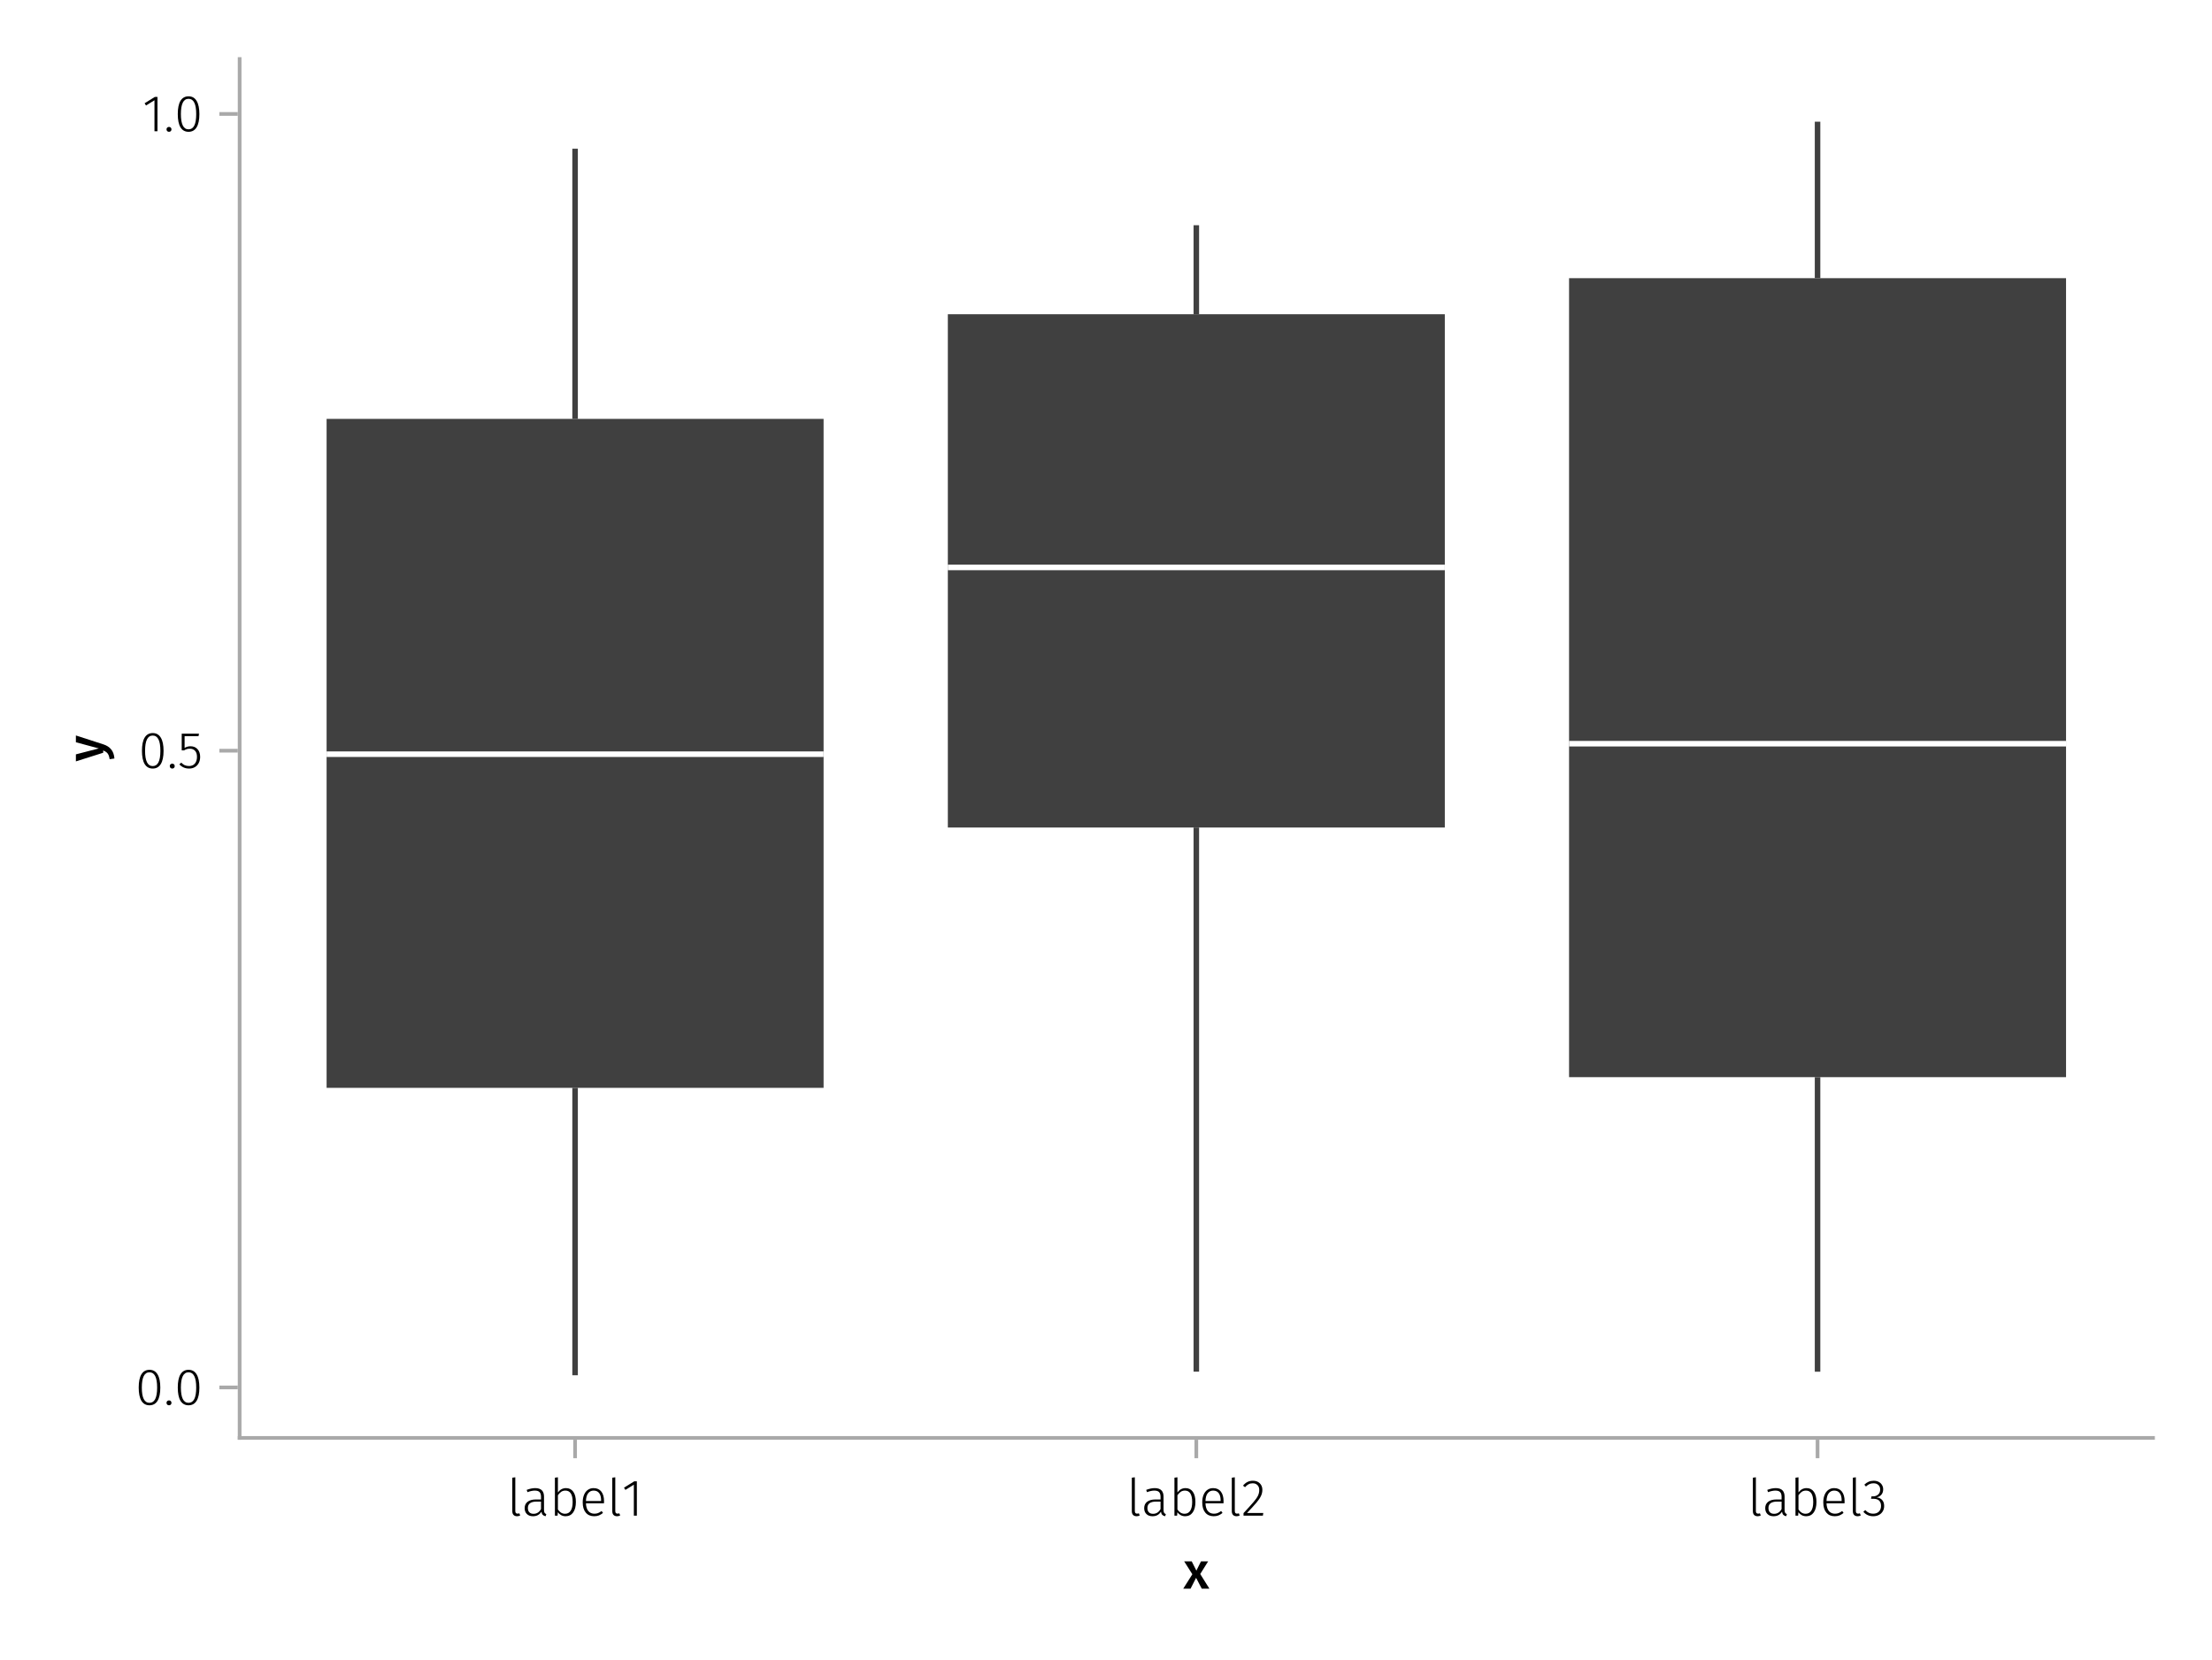
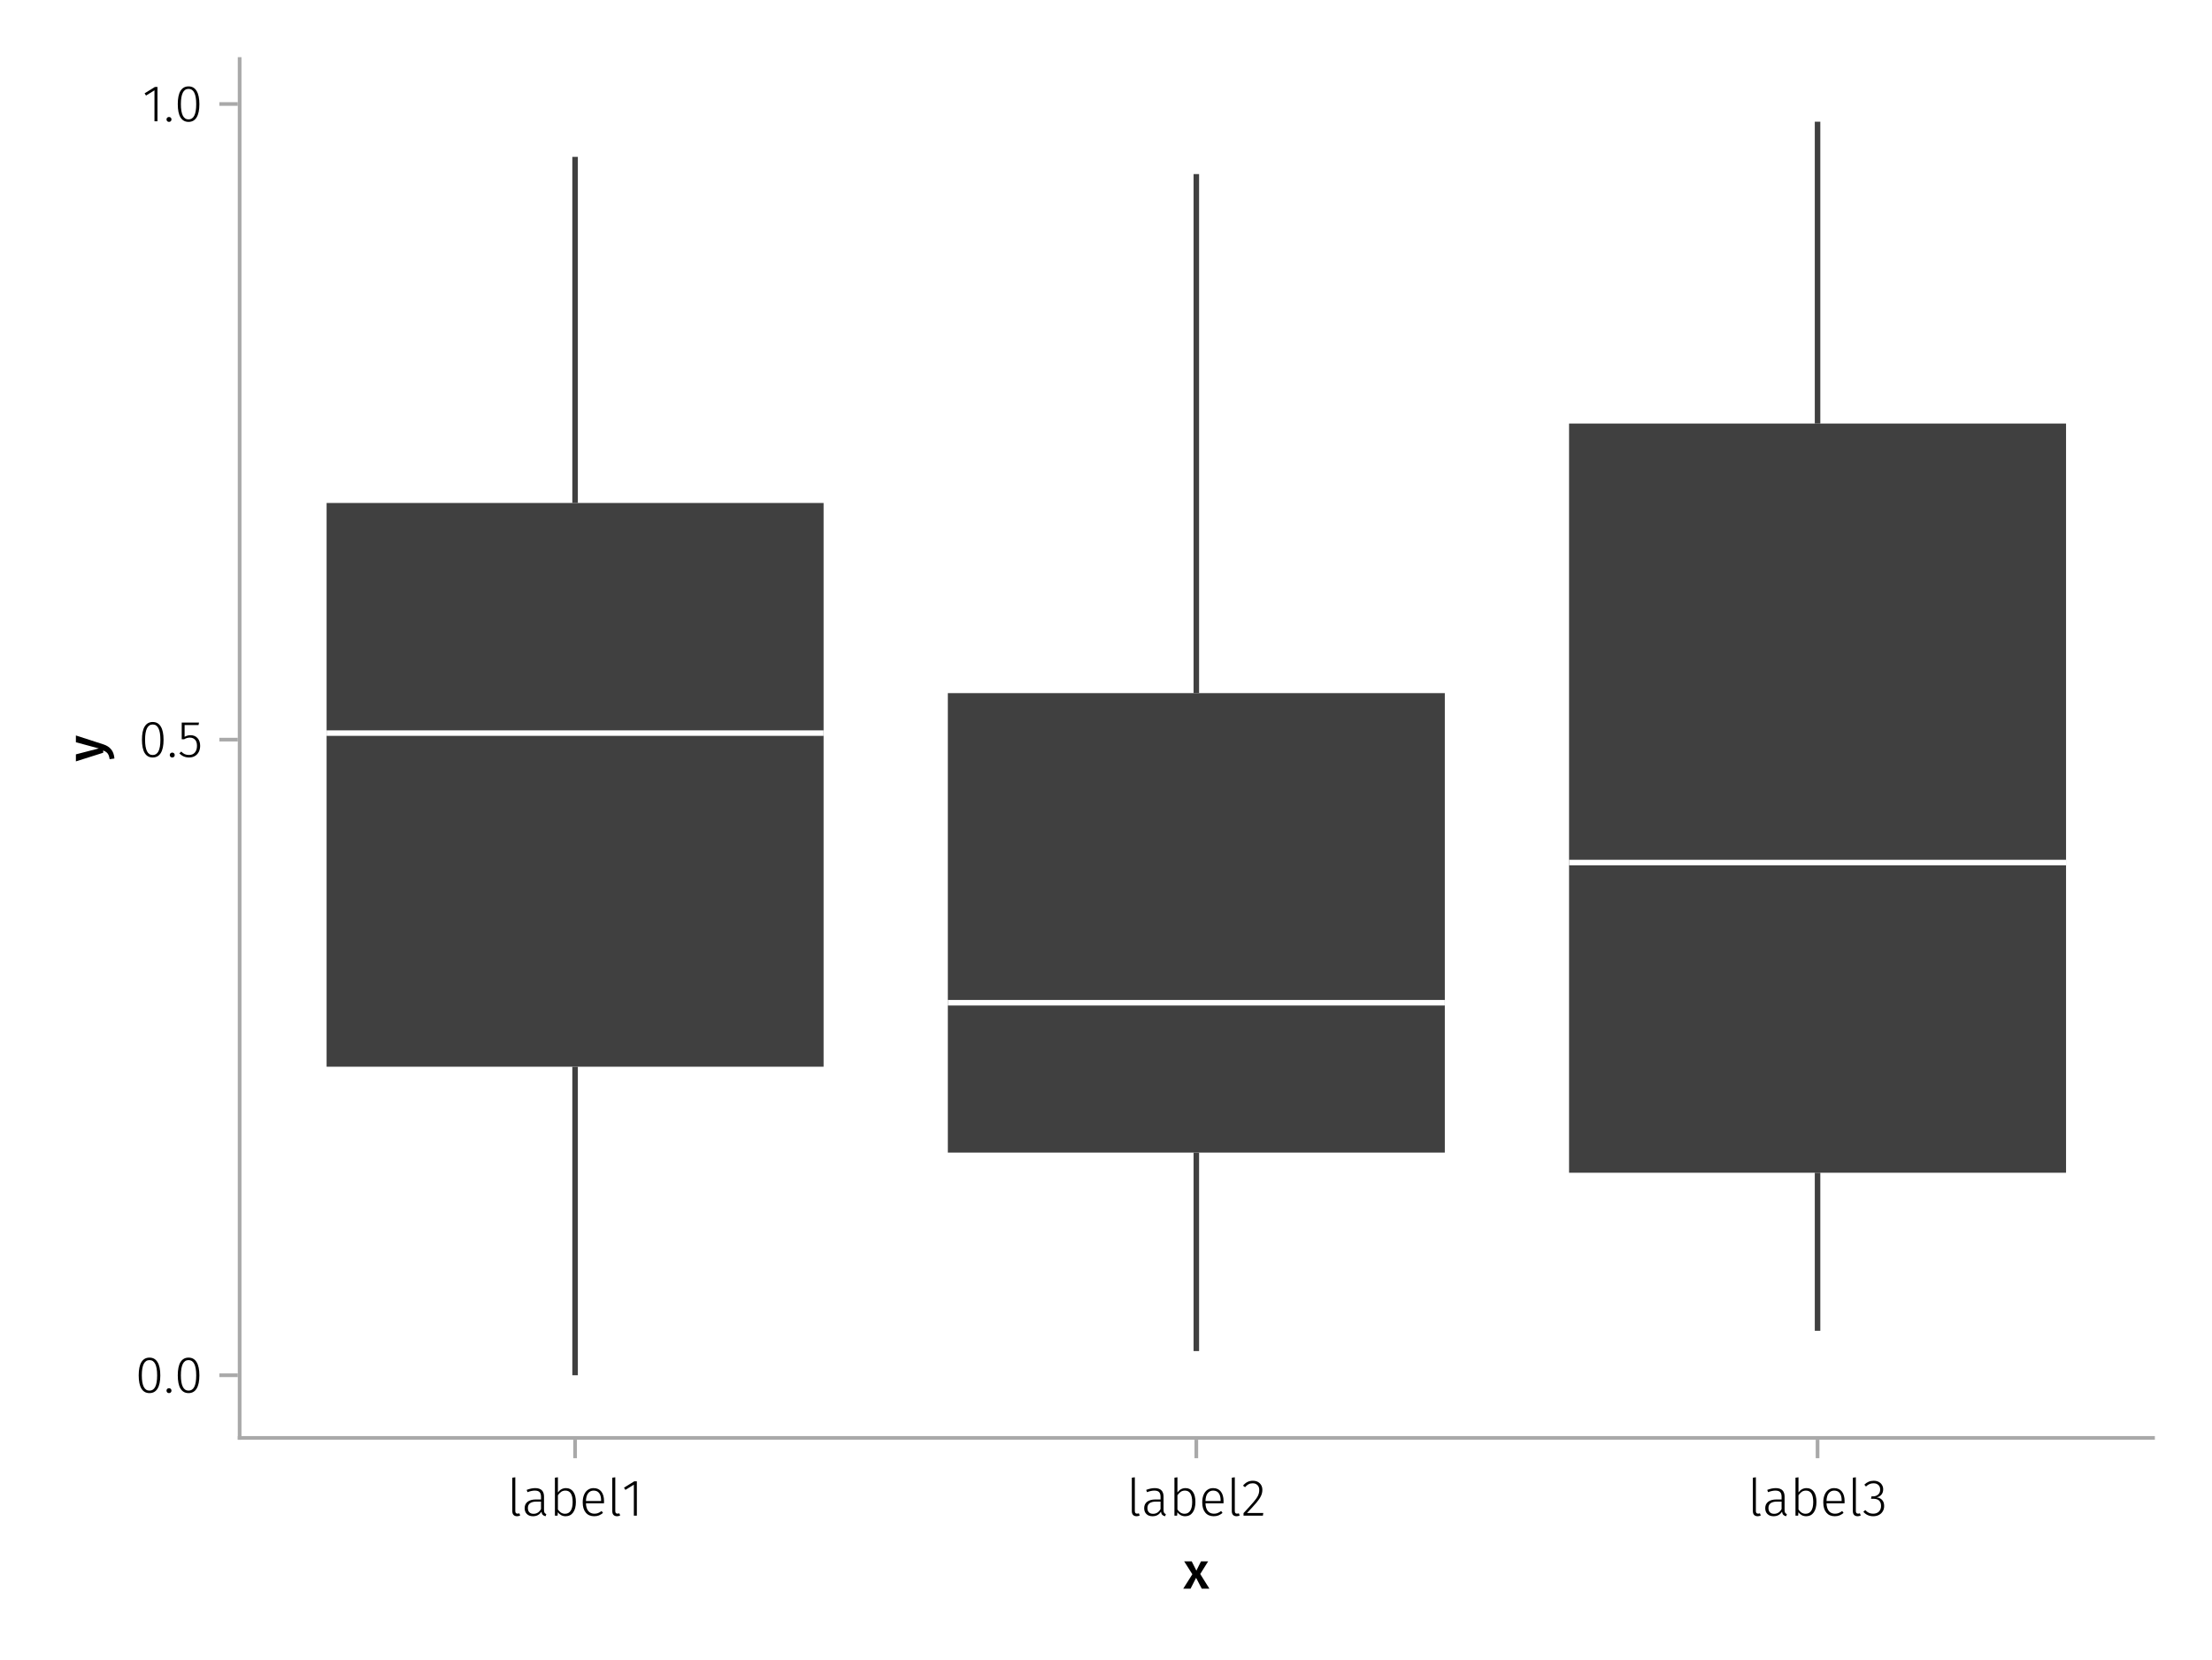
<svg xmlns="http://www.w3.org/2000/svg" xmlns:xlink="http://www.w3.org/1999/xlink" width="600" height="450" viewBox="0 0 600 450">
  <defs>
    <g>
-       <g id="glyph-0-0-b45acd32">
+       <g id="glyph-0-0-11ed8417">
        <path d="M 4.562 -3.969 L 7.047 0 L 4.969 0 L 3.438 -2.938 L 1.938 0 L -0.047 0 L 2.422 -3.906 L 0.203 -7.406 L 2.25 -7.406 L 3.516 -4.891 L 4.766 -7.406 L 6.703 -7.406 Z M 4.562 -3.969 " />
      </g>
-       <g id="glyph-1-0-b45acd32">
+       <g id="glyph-1-0-11ed8417">
        <path d="M 2.703 0.156 C 2.297 0.156 1.977 0.039 1.75 -0.188 C 1.52 -0.426 1.406 -0.773 1.406 -1.234 L 1.406 -10.297 L 2.219 -10.406 L 2.219 -1.266 C 2.219 -0.785 2.414 -0.547 2.812 -0.547 C 3.008 -0.547 3.176 -0.578 3.312 -0.641 L 3.547 -0.047 C 3.285 0.086 3.004 0.156 2.703 0.156 Z M 2.703 0.156 " />
      </g>
-       <g id="glyph-1-1-b45acd32">
+       <g id="glyph-1-1-11ed8417">
        <path d="M 6.031 -1.625 C 6.031 -1.238 6.078 -0.961 6.172 -0.797 C 6.273 -0.629 6.438 -0.504 6.656 -0.422 L 6.469 0.156 C 6.133 0.094 5.875 -0.031 5.688 -0.219 C 5.508 -0.406 5.391 -0.691 5.328 -1.078 C 4.828 -0.254 4.066 0.156 3.047 0.156 C 2.348 0.156 1.797 -0.039 1.391 -0.438 C 0.984 -0.832 0.781 -1.363 0.781 -2.031 C 0.781 -2.781 1.047 -3.359 1.578 -3.766 C 2.117 -4.18 2.867 -4.391 3.828 -4.391 L 5.219 -4.391 L 5.219 -5.109 C 5.219 -5.691 5.086 -6.117 4.828 -6.391 C 4.566 -6.66 4.133 -6.797 3.531 -6.797 C 2.969 -6.797 2.305 -6.656 1.547 -6.375 L 1.328 -6.984 C 2.148 -7.305 2.922 -7.469 3.641 -7.469 C 5.234 -7.469 6.031 -6.695 6.031 -5.156 Z M 3.188 -0.5 C 4.07 -0.5 4.75 -0.93 5.219 -1.797 L 5.219 -3.812 L 3.953 -3.812 C 3.203 -3.812 2.629 -3.664 2.234 -3.375 C 1.848 -3.082 1.656 -2.648 1.656 -2.078 C 1.656 -1.566 1.789 -1.176 2.062 -0.906 C 2.332 -0.633 2.707 -0.5 3.188 -0.5 Z M 3.188 -0.5 " />
      </g>
-       <g id="glyph-1-2-b45acd32">
+       <g id="glyph-1-2-11ed8417">
        <path d="M 4.5 -7.469 C 5.344 -7.469 6 -7.141 6.469 -6.484 C 6.938 -5.836 7.172 -4.91 7.172 -3.703 C 7.172 -2.516 6.926 -1.57 6.438 -0.875 C 5.945 -0.188 5.258 0.156 4.375 0.156 C 3.938 0.156 3.535 0.055 3.172 -0.141 C 2.816 -0.336 2.52 -0.598 2.281 -0.922 L 2.203 0 L 1.484 0 L 1.484 -10.297 L 2.297 -10.406 L 2.297 -6.297 C 2.867 -7.078 3.602 -7.469 4.5 -7.469 Z M 4.234 -0.516 C 4.891 -0.516 5.395 -0.781 5.75 -1.312 C 6.113 -1.852 6.297 -2.648 6.297 -3.703 C 6.297 -5.766 5.641 -6.797 4.328 -6.797 C 3.891 -6.797 3.508 -6.688 3.188 -6.469 C 2.875 -6.25 2.578 -5.941 2.297 -5.547 L 2.297 -1.688 C 2.523 -1.32 2.801 -1.035 3.125 -0.828 C 3.457 -0.617 3.828 -0.516 4.234 -0.516 Z M 4.234 -0.516 " />
      </g>
-       <g id="glyph-1-3-b45acd32">
+       <g id="glyph-1-3-11ed8417">
        <path d="M 3.156 -9.469 C 3.938 -9.469 4.555 -9.238 5.016 -8.781 C 5.484 -8.32 5.719 -7.734 5.719 -7.016 C 5.719 -6.41 5.586 -5.844 5.328 -5.312 C 5.078 -4.781 4.68 -4.195 4.141 -3.562 C 3.609 -2.926 2.742 -1.977 1.547 -0.719 L 5.969 -0.719 L 5.859 0 L 0.609 0 L 0.609 -0.688 C 1.879 -2.051 2.789 -3.062 3.344 -3.719 C 3.906 -4.375 4.301 -4.941 4.531 -5.422 C 4.758 -5.898 4.875 -6.414 4.875 -6.969 C 4.875 -7.52 4.711 -7.957 4.391 -8.281 C 4.066 -8.613 3.641 -8.781 3.109 -8.781 C 2.68 -8.781 2.301 -8.691 1.969 -8.516 C 1.633 -8.336 1.316 -8.07 1.016 -7.719 L 0.469 -8.141 C 0.832 -8.586 1.234 -8.922 1.672 -9.141 C 2.109 -9.359 2.602 -9.469 3.156 -9.469 Z M 3.156 -9.469 " />
      </g>
-       <g id="glyph-1-4-b45acd32">
+       <g id="glyph-1-4-11ed8417">
        <path d="M 6.672 -3.938 C 6.672 -3.727 6.664 -3.531 6.656 -3.344 L 1.766 -3.344 C 1.805 -2.395 2.031 -1.688 2.438 -1.219 C 2.844 -0.758 3.379 -0.531 4.047 -0.531 C 4.43 -0.531 4.77 -0.586 5.062 -0.703 C 5.352 -0.816 5.672 -1.004 6.016 -1.266 L 6.391 -0.734 C 6.035 -0.441 5.664 -0.219 5.281 -0.062 C 4.895 0.082 4.469 0.156 4 0.156 C 3.031 0.156 2.27 -0.172 1.719 -0.828 C 1.164 -1.492 0.891 -2.414 0.891 -3.594 C 0.891 -4.375 1.008 -5.055 1.25 -5.641 C 1.488 -6.223 1.828 -6.672 2.266 -6.984 C 2.711 -7.305 3.234 -7.469 3.828 -7.469 C 4.754 -7.469 5.457 -7.156 5.938 -6.531 C 6.426 -5.906 6.672 -5.039 6.672 -3.938 Z M 5.875 -4.188 C 5.875 -5.008 5.703 -5.648 5.359 -6.109 C 5.023 -6.566 4.52 -6.797 3.844 -6.797 C 3.238 -6.797 2.75 -6.562 2.375 -6.094 C 2 -5.633 1.797 -4.926 1.766 -3.969 L 5.875 -3.969 Z M 5.875 -4.188 " />
      </g>
-       <g id="glyph-1-5-b45acd32">
+       <g id="glyph-1-5-11ed8417">
        <path d="M 3.094 -9.469 C 3.613 -9.469 4.066 -9.363 4.453 -9.156 C 4.848 -8.945 5.145 -8.664 5.344 -8.312 C 5.551 -7.969 5.656 -7.578 5.656 -7.141 C 5.656 -6.535 5.484 -6.039 5.141 -5.656 C 4.805 -5.281 4.367 -5.047 3.828 -4.953 C 4.43 -4.922 4.93 -4.703 5.328 -4.297 C 5.723 -3.898 5.922 -3.344 5.922 -2.625 C 5.922 -2.082 5.797 -1.602 5.547 -1.188 C 5.305 -0.77 4.961 -0.441 4.516 -0.203 C 4.066 0.035 3.547 0.156 2.953 0.156 C 1.867 0.156 0.977 -0.242 0.281 -1.047 L 0.797 -1.516 C 1.117 -1.172 1.445 -0.922 1.781 -0.766 C 2.125 -0.609 2.504 -0.531 2.922 -0.531 C 3.598 -0.531 4.125 -0.723 4.5 -1.109 C 4.883 -1.492 5.078 -2 5.078 -2.625 C 5.078 -3.926 4.379 -4.578 2.984 -4.578 L 2.359 -4.578 L 2.484 -5.234 L 2.922 -5.234 C 3.453 -5.234 3.906 -5.395 4.281 -5.719 C 4.656 -6.039 4.844 -6.5 4.844 -7.094 C 4.844 -7.613 4.676 -8.023 4.344 -8.328 C 4.02 -8.629 3.586 -8.781 3.047 -8.781 C 2.66 -8.781 2.301 -8.711 1.969 -8.578 C 1.645 -8.441 1.316 -8.219 0.984 -7.906 L 0.547 -8.406 C 0.922 -8.77 1.312 -9.035 1.719 -9.203 C 2.133 -9.379 2.594 -9.469 3.094 -9.469 Z M 3.094 -9.469 " />
      </g>
-       <g id="glyph-2-0-b45acd32">
+       <g id="glyph-2-0-11ed8417">
        <path d="M 4.5 -7.469 C 5.344 -7.469 6 -7.141 6.469 -6.484 C 6.938 -5.836 7.172 -4.91 7.172 -3.703 C 7.172 -2.516 6.926 -1.57 6.438 -0.875 C 5.945 -0.188 5.258 0.156 4.375 0.156 C 3.938 0.156 3.535 0.055 3.172 -0.141 C 2.816 -0.336 2.52 -0.598 2.281 -0.922 L 2.203 0 L 1.484 0 L 1.484 -10.297 L 2.297 -10.406 L 2.297 -6.297 C 2.867 -7.078 3.602 -7.469 4.5 -7.469 Z M 4.234 -0.516 C 4.891 -0.516 5.395 -0.781 5.75 -1.312 C 6.113 -1.852 6.297 -2.648 6.297 -3.703 C 6.297 -5.766 5.641 -6.797 4.328 -6.797 C 3.891 -6.797 3.508 -6.688 3.188 -6.469 C 2.875 -6.25 2.578 -5.941 2.297 -5.547 L 2.297 -1.688 C 2.523 -1.32 2.801 -1.035 3.125 -0.828 C 3.457 -0.617 3.828 -0.516 4.234 -0.516 Z M 4.234 -0.516 " />
      </g>
-       <g id="glyph-3-0-b45acd32">
+       <g id="glyph-3-0-11ed8417">
        <path d="M 6.672 -3.938 C 6.672 -3.727 6.664 -3.531 6.656 -3.344 L 1.766 -3.344 C 1.805 -2.395 2.031 -1.688 2.438 -1.219 C 2.844 -0.758 3.379 -0.531 4.047 -0.531 C 4.43 -0.531 4.77 -0.586 5.062 -0.703 C 5.352 -0.816 5.672 -1.004 6.016 -1.266 L 6.391 -0.734 C 6.035 -0.441 5.664 -0.219 5.281 -0.062 C 4.895 0.082 4.469 0.156 4 0.156 C 3.031 0.156 2.27 -0.172 1.719 -0.828 C 1.164 -1.492 0.891 -2.414 0.891 -3.594 C 0.891 -4.375 1.008 -5.055 1.25 -5.641 C 1.488 -6.223 1.828 -6.672 2.266 -6.984 C 2.711 -7.305 3.234 -7.469 3.828 -7.469 C 4.754 -7.469 5.457 -7.156 5.938 -6.531 C 6.426 -5.906 6.672 -5.039 6.672 -3.938 Z M 5.875 -4.188 C 5.875 -5.008 5.703 -5.648 5.359 -6.109 C 5.023 -6.566 4.52 -6.797 3.844 -6.797 C 3.238 -6.797 2.75 -6.562 2.375 -6.094 C 2 -5.633 1.797 -4.926 1.766 -3.969 L 5.875 -3.969 Z M 5.875 -4.188 " />
      </g>
-       <g id="glyph-3-1-b45acd32">
+       <g id="glyph-3-1-11ed8417">
        <path d="M 2.703 0.156 C 2.297 0.156 1.977 0.039 1.75 -0.188 C 1.52 -0.426 1.406 -0.773 1.406 -1.234 L 1.406 -10.297 L 2.219 -10.406 L 2.219 -1.266 C 2.219 -0.785 2.414 -0.547 2.812 -0.547 C 3.008 -0.547 3.176 -0.578 3.312 -0.641 L 3.547 -0.047 C 3.285 0.086 3.004 0.156 2.703 0.156 Z M 2.703 0.156 " />
      </g>
-       <g id="glyph-3-2-b45acd32">
+       <g id="glyph-3-2-11ed8417">
        <path d="M 4.094 -9.312 L 4.094 0 L 3.281 0 L 3.281 -8.406 L 0.984 -6.984 L 0.609 -7.594 L 3.391 -9.312 Z M 4.094 -9.312 " />
      </g>
-       <g id="glyph-3-3-b45acd32">
+       <g id="glyph-3-3-11ed8417">
        <path d="M 3.844 -9.469 C 4.812 -9.469 5.539 -9.055 6.031 -8.234 C 6.531 -7.422 6.781 -6.223 6.781 -4.641 C 6.781 -3.078 6.531 -1.883 6.031 -1.062 C 5.531 -0.25 4.801 0.156 3.844 0.156 C 2.883 0.156 2.156 -0.25 1.656 -1.062 C 1.164 -1.883 0.922 -3.082 0.922 -4.656 C 0.922 -6.238 1.164 -7.438 1.656 -8.25 C 2.156 -9.062 2.883 -9.469 3.844 -9.469 Z M 3.844 -8.797 C 2.457 -8.797 1.766 -7.414 1.766 -4.656 C 1.766 -1.895 2.457 -0.516 3.844 -0.516 C 4.531 -0.516 5.047 -0.848 5.391 -1.516 C 5.742 -2.191 5.922 -3.234 5.922 -4.641 C 5.922 -6.055 5.742 -7.102 5.391 -7.781 C 5.047 -8.457 4.531 -8.797 3.844 -8.797 Z M 3.844 -8.797 " />
      </g>
-       <g id="glyph-4-0-b45acd32">
+       <g id="glyph-4-0-11ed8417">
        <path d="M 2.703 0.156 C 2.297 0.156 1.977 0.039 1.75 -0.188 C 1.52 -0.426 1.406 -0.773 1.406 -1.234 L 1.406 -10.297 L 2.219 -10.406 L 2.219 -1.266 C 2.219 -0.785 2.414 -0.547 2.812 -0.547 C 3.008 -0.547 3.176 -0.578 3.312 -0.641 L 3.547 -0.047 C 3.285 0.086 3.004 0.156 2.703 0.156 Z M 2.703 0.156 " />
      </g>
-       <g id="glyph-4-1-b45acd32">
+       <g id="glyph-4-1-11ed8417">
        <path d="M 6.031 -1.625 C 6.031 -1.238 6.078 -0.961 6.172 -0.797 C 6.273 -0.629 6.438 -0.504 6.656 -0.422 L 6.469 0.156 C 6.133 0.094 5.875 -0.031 5.688 -0.219 C 5.508 -0.406 5.391 -0.691 5.328 -1.078 C 4.828 -0.254 4.066 0.156 3.047 0.156 C 2.348 0.156 1.797 -0.039 1.391 -0.438 C 0.984 -0.832 0.781 -1.363 0.781 -2.031 C 0.781 -2.781 1.047 -3.359 1.578 -3.766 C 2.117 -4.18 2.867 -4.391 3.828 -4.391 L 5.219 -4.391 L 5.219 -5.109 C 5.219 -5.691 5.086 -6.117 4.828 -6.391 C 4.566 -6.66 4.133 -6.797 3.531 -6.797 C 2.969 -6.797 2.305 -6.656 1.547 -6.375 L 1.328 -6.984 C 2.148 -7.305 2.922 -7.469 3.641 -7.469 C 5.234 -7.469 6.031 -6.695 6.031 -5.156 Z M 3.188 -0.5 C 4.07 -0.5 4.75 -0.93 5.219 -1.797 L 5.219 -3.812 L 3.953 -3.812 C 3.203 -3.812 2.629 -3.664 2.234 -3.375 C 1.848 -3.082 1.656 -2.648 1.656 -2.078 C 1.656 -1.566 1.789 -1.176 2.062 -0.906 C 2.332 -0.633 2.707 -0.5 3.188 -0.5 Z M 3.188 -0.5 " />
      </g>
-       <g id="glyph-5-0-b45acd32">
+       <g id="glyph-5-0-11ed8417">
        <path d="M 6.672 -3.938 C 6.672 -3.727 6.664 -3.531 6.656 -3.344 L 1.766 -3.344 C 1.805 -2.395 2.031 -1.688 2.438 -1.219 C 2.844 -0.758 3.379 -0.531 4.047 -0.531 C 4.43 -0.531 4.77 -0.586 5.062 -0.703 C 5.352 -0.816 5.672 -1.004 6.016 -1.266 L 6.391 -0.734 C 6.035 -0.441 5.664 -0.219 5.281 -0.062 C 4.895 0.082 4.469 0.156 4 0.156 C 3.031 0.156 2.27 -0.172 1.719 -0.828 C 1.164 -1.492 0.891 -2.414 0.891 -3.594 C 0.891 -4.375 1.008 -5.055 1.25 -5.641 C 1.488 -6.223 1.828 -6.672 2.266 -6.984 C 2.711 -7.305 3.234 -7.469 3.828 -7.469 C 4.754 -7.469 5.457 -7.156 5.938 -6.531 C 6.426 -5.906 6.672 -5.039 6.672 -3.938 Z M 5.875 -4.188 C 5.875 -5.008 5.703 -5.648 5.359 -6.109 C 5.023 -6.566 4.52 -6.797 3.844 -6.797 C 3.238 -6.797 2.75 -6.562 2.375 -6.094 C 2 -5.633 1.797 -4.926 1.766 -3.969 L 5.875 -3.969 Z M 5.875 -4.188 " />
      </g>
-       <g id="glyph-5-1-b45acd32">
+       <g id="glyph-5-1-11ed8417">
        <path d="M 2.703 0.156 C 2.297 0.156 1.977 0.039 1.75 -0.188 C 1.52 -0.426 1.406 -0.773 1.406 -1.234 L 1.406 -10.297 L 2.219 -10.406 L 2.219 -1.266 C 2.219 -0.785 2.414 -0.547 2.812 -0.547 C 3.008 -0.547 3.176 -0.578 3.312 -0.641 L 3.547 -0.047 C 3.285 0.086 3.004 0.156 2.703 0.156 Z M 2.703 0.156 " />
      </g>
-       <g id="glyph-6-0-b45acd32">
+       <g id="glyph-6-0-11ed8417">
        <path d="M 0.031 -4.656 C 0.945 -4.363 1.656 -3.91 2.156 -3.297 C 2.664 -2.691 2.961 -1.863 3.047 -0.812 L 1.75 -0.625 C 1.676 -1.113 1.57 -1.504 1.438 -1.797 C 1.301 -2.086 1.117 -2.32 0.891 -2.5 C 0.672 -2.676 0.375 -2.844 0 -3 L 0 -2.375 L -7.406 -0.031 L -7.406 -1.938 L -1.188 -3.547 L -7.406 -5.219 L -7.406 -7.062 Z M 0.031 -4.656 " />
      </g>
-       <g id="glyph-7-0-b45acd32">
+       <g id="glyph-7-0-11ed8417">
        <path d="M 1.438 -1.172 C 1.633 -1.172 1.797 -1.109 1.922 -0.984 C 2.047 -0.859 2.109 -0.703 2.109 -0.516 C 2.109 -0.316 2.047 -0.156 1.922 -0.031 C 1.797 0.094 1.633 0.156 1.438 0.156 C 1.25 0.156 1.086 0.094 0.953 -0.031 C 0.828 -0.164 0.766 -0.328 0.766 -0.516 C 0.766 -0.703 0.828 -0.859 0.953 -0.984 C 1.086 -1.109 1.25 -1.172 1.438 -1.172 Z M 1.438 -1.172 " />
      </g>
-       <g id="glyph-8-0-b45acd32">
+       <g id="glyph-8-0-11ed8417">
        <path d="M 3.844 -9.469 C 4.812 -9.469 5.539 -9.055 6.031 -8.234 C 6.531 -7.422 6.781 -6.223 6.781 -4.641 C 6.781 -3.078 6.531 -1.883 6.031 -1.062 C 5.531 -0.25 4.801 0.156 3.844 0.156 C 2.883 0.156 2.156 -0.25 1.656 -1.062 C 1.164 -1.883 0.922 -3.082 0.922 -4.656 C 0.922 -6.238 1.164 -7.438 1.656 -8.25 C 2.156 -9.062 2.883 -9.469 3.844 -9.469 Z M 3.844 -8.797 C 2.457 -8.797 1.766 -7.414 1.766 -4.656 C 1.766 -1.895 2.457 -0.516 3.844 -0.516 C 4.531 -0.516 5.047 -0.848 5.391 -1.516 C 5.742 -2.191 5.922 -3.234 5.922 -4.641 C 5.922 -6.055 5.742 -7.102 5.391 -7.781 C 5.047 -8.457 4.531 -8.797 3.844 -8.797 Z M 3.844 -8.797 " />
      </g>
-       <g id="glyph-8-1-b45acd32">
+       <g id="glyph-8-1-11ed8417">
        <path d="M 5.672 -8.641 L 1.891 -8.641 L 1.891 -5.453 C 2.398 -5.742 2.93 -5.891 3.484 -5.891 C 4.285 -5.891 4.922 -5.629 5.391 -5.109 C 5.867 -4.598 6.109 -3.895 6.109 -3 C 6.109 -2.395 5.984 -1.848 5.734 -1.359 C 5.484 -0.879 5.129 -0.504 4.672 -0.234 C 4.223 0.023 3.703 0.156 3.109 0.156 C 2.066 0.156 1.188 -0.219 0.469 -0.969 L 0.984 -1.453 C 1.273 -1.141 1.586 -0.906 1.922 -0.75 C 2.266 -0.602 2.66 -0.531 3.109 -0.531 C 3.773 -0.531 4.297 -0.75 4.672 -1.188 C 5.055 -1.633 5.25 -2.242 5.25 -3.016 C 5.25 -3.754 5.07 -4.305 4.719 -4.672 C 4.375 -5.047 3.898 -5.234 3.297 -5.234 C 3.004 -5.234 2.742 -5.195 2.516 -5.125 C 2.285 -5.062 2.031 -4.945 1.75 -4.781 L 1.109 -4.781 L 1.109 -9.312 L 5.797 -9.312 Z M 5.672 -8.641 " />
      </g>
-       <g id="glyph-9-0-b45acd32">
+       <g id="glyph-9-0-11ed8417">
        <path d="M 4.094 -9.312 L 4.094 0 L 3.281 0 L 3.281 -8.406 L 0.984 -6.984 L 0.609 -7.594 L 3.391 -9.312 Z M 4.094 -9.312 " />
      </g>
-       <g id="glyph-9-1-b45acd32">
+       <g id="glyph-9-1-11ed8417">
        <path d="M 1.438 -1.172 C 1.633 -1.172 1.797 -1.109 1.922 -0.984 C 2.047 -0.859 2.109 -0.703 2.109 -0.516 C 2.109 -0.316 2.047 -0.156 1.922 -0.031 C 1.797 0.094 1.633 0.156 1.438 0.156 C 1.25 0.156 1.086 0.094 0.953 -0.031 C 0.828 -0.164 0.766 -0.328 0.766 -0.516 C 0.766 -0.703 0.828 -0.859 0.953 -0.984 C 1.086 -1.109 1.25 -1.172 1.438 -1.172 Z M 1.438 -1.172 " />
      </g>
-       <g id="glyph-10-0-b45acd32">
+       <g id="glyph-10-0-11ed8417">
        <path d="M 3.844 -9.469 C 4.812 -9.469 5.539 -9.055 6.031 -8.234 C 6.531 -7.422 6.781 -6.223 6.781 -4.641 C 6.781 -3.078 6.531 -1.883 6.031 -1.062 C 5.531 -0.25 4.801 0.156 3.844 0.156 C 2.883 0.156 2.156 -0.25 1.656 -1.062 C 1.164 -1.883 0.922 -3.082 0.922 -4.656 C 0.922 -6.238 1.164 -7.438 1.656 -8.25 C 2.156 -9.062 2.883 -9.469 3.844 -9.469 Z M 3.844 -8.797 C 2.457 -8.797 1.766 -7.414 1.766 -4.656 C 1.766 -1.895 2.457 -0.516 3.844 -0.516 C 4.531 -0.516 5.047 -0.848 5.391 -1.516 C 5.742 -2.191 5.922 -3.234 5.922 -4.641 C 5.922 -6.055 5.742 -7.102 5.391 -7.781 C 5.047 -8.457 4.531 -8.797 3.844 -8.797 Z M 3.844 -8.797 " />
      </g>
    </g>
  </defs>
  <rect x="-60" y="-45" width="720" height="540" fill="rgb(100%, 100%, 100%)" fill-opacity="1" />
  <path fill-rule="nonzero" fill="rgb(100%, 100%, 100%)" fill-opacity="1" d="M 65 390 L 584 390 L 584 16 L 65 16 Z M 65 390 " />
  <g fill="rgb(0%, 0%, 0%)" fill-opacity="1">
-     <use xlink:href="#glyph-0-0-b45acd32" x="321" y="430.89" />
+     <use xlink:href="#glyph-0-0-11ed8417" x="321" y="430.89" />
  </g>
  <g fill="rgb(0%, 0%, 0%)" fill-opacity="1">
-     <use xlink:href="#glyph-1-0-b45acd32" x="137.555" y="411.09" />
+     <use xlink:href="#glyph-1-0-11ed8417" x="137.555" y="411.09" />
  </g>
  <g fill="rgb(0%, 0%, 0%)" fill-opacity="1">
-     <use xlink:href="#glyph-1-1-b45acd32" x="141.531" y="411.09" />
+     <use xlink:href="#glyph-1-1-11ed8417" x="141.531" y="411.09" />
  </g>
  <g fill="rgb(0%, 0%, 0%)" fill-opacity="1">
-     <use xlink:href="#glyph-2-0-b45acd32" x="149.035" y="411.09" />
+     <use xlink:href="#glyph-2-0-11ed8417" x="149.035" y="411.09" />
  </g>
  <g fill="rgb(0%, 0%, 0%)" fill-opacity="1">
-     <use xlink:href="#glyph-3-0-b45acd32" x="157.17" y="411.09" />
+     <use xlink:href="#glyph-3-0-11ed8417" x="157.17" y="411.09" />
  </g>
  <g fill="rgb(0%, 0%, 0%)" fill-opacity="1">
-     <use xlink:href="#glyph-3-1-b45acd32" x="164.674" y="411.09" />
+     <use xlink:href="#glyph-3-1-11ed8417" x="164.674" y="411.09" />
  </g>
  <g fill="rgb(0%, 0%, 0%)" fill-opacity="1">
-     <use xlink:href="#glyph-3-2-b45acd32" x="168.65" y="411.09" />
+     <use xlink:href="#glyph-3-2-11ed8417" x="168.65" y="411.09" />
  </g>
  <g fill="rgb(0%, 0%, 0%)" fill-opacity="1">
-     <use xlink:href="#glyph-4-0-b45acd32" x="305.6" y="411.09" />
+     <use xlink:href="#glyph-4-0-11ed8417" x="305.6" y="411.09" />
  </g>
  <g fill="rgb(0%, 0%, 0%)" fill-opacity="1">
-     <use xlink:href="#glyph-1-1-b45acd32" x="309.576" y="411.09" />
+     <use xlink:href="#glyph-1-1-11ed8417" x="309.576" y="411.09" />
  </g>
  <g fill="rgb(0%, 0%, 0%)" fill-opacity="1">
-     <use xlink:href="#glyph-1-2-b45acd32" x="317.08" y="411.09" />
+     <use xlink:href="#glyph-1-2-11ed8417" x="317.08" y="411.09" />
  </g>
  <g fill="rgb(0%, 0%, 0%)" fill-opacity="1">
-     <use xlink:href="#glyph-5-0-b45acd32" x="325.214" y="411.09" />
+     <use xlink:href="#glyph-5-0-11ed8417" x="325.214" y="411.09" />
  </g>
  <g fill="rgb(0%, 0%, 0%)" fill-opacity="1">
-     <use xlink:href="#glyph-5-1-b45acd32" x="332.718" y="411.09" />
+     <use xlink:href="#glyph-5-1-11ed8417" x="332.718" y="411.09" />
  </g>
  <g fill="rgb(0%, 0%, 0%)" fill-opacity="1">
-     <use xlink:href="#glyph-1-3-b45acd32" x="336.694" y="411.09" />
+     <use xlink:href="#glyph-1-3-11ed8417" x="336.694" y="411.09" />
  </g>
  <g fill="rgb(0%, 0%, 0%)" fill-opacity="1">
-     <use xlink:href="#glyph-5-1-b45acd32" x="474.057" y="411.09" />
+     <use xlink:href="#glyph-5-1-11ed8417" x="474.057" y="411.09" />
  </g>
  <g fill="rgb(0%, 0%, 0%)" fill-opacity="1">
-     <use xlink:href="#glyph-4-1-b45acd32" x="478.033" y="411.09" />
+     <use xlink:href="#glyph-4-1-11ed8417" x="478.033" y="411.09" />
  </g>
  <g fill="rgb(0%, 0%, 0%)" fill-opacity="1">
-     <use xlink:href="#glyph-1-2-b45acd32" x="485.537" y="411.09" />
+     <use xlink:href="#glyph-1-2-11ed8417" x="485.537" y="411.09" />
  </g>
  <g fill="rgb(0%, 0%, 0%)" fill-opacity="1">
-     <use xlink:href="#glyph-1-4-b45acd32" x="493.671" y="411.09" />
+     <use xlink:href="#glyph-1-4-11ed8417" x="493.671" y="411.09" />
  </g>
  <g fill="rgb(0%, 0%, 0%)" fill-opacity="1">
-     <use xlink:href="#glyph-1-0-b45acd32" x="501.175" y="411.09" />
+     <use xlink:href="#glyph-1-0-11ed8417" x="501.175" y="411.09" />
  </g>
  <g fill="rgb(0%, 0%, 0%)" fill-opacity="1">
-     <use xlink:href="#glyph-1-5-b45acd32" x="505.151" y="411.09" />
+     <use xlink:href="#glyph-1-5-11ed8417" x="505.151" y="411.09" />
  </g>
  <g fill="rgb(0%, 0%, 0%)" fill-opacity="1">
-     <use xlink:href="#glyph-6-0-b45acd32" x="27.992" y="206.542" />
+     <use xlink:href="#glyph-6-0-11ed8417" x="27.992" y="206.542" />
  </g>
  <g fill="rgb(0%, 0%, 0%)" fill-opacity="1">
-     <use xlink:href="#glyph-3-3-b45acd32" x="36.702" y="381.001" />
+     <use xlink:href="#glyph-3-3-11ed8417" x="36.702" y="377.693" />
  </g>
  <g fill="rgb(0%, 0%, 0%)" fill-opacity="1">
-     <use xlink:href="#glyph-7-0-b45acd32" x="44.402" y="381.001" />
+     <use xlink:href="#glyph-7-0-11ed8417" x="44.402" y="377.693" />
  </g>
  <g fill="rgb(0%, 0%, 0%)" fill-opacity="1">
-     <use xlink:href="#glyph-8-0-b45acd32" x="47.3" y="381.001" />
+     <use xlink:href="#glyph-8-0-11ed8417" x="47.3" y="377.693" />
  </g>
  <g fill="rgb(0%, 0%, 0%)" fill-opacity="1">
-     <use xlink:href="#glyph-3-3-b45acd32" x="37.584" y="208.298" />
+     <use xlink:href="#glyph-3-3-11ed8417" x="37.584" y="205.298" />
  </g>
  <g fill="rgb(0%, 0%, 0%)" fill-opacity="1">
-     <use xlink:href="#glyph-7-0-b45acd32" x="45.284" y="208.298" />
+     <use xlink:href="#glyph-7-0-11ed8417" x="45.284" y="205.298" />
  </g>
  <g fill="rgb(0%, 0%, 0%)" fill-opacity="1">
-     <use xlink:href="#glyph-8-1-b45acd32" x="48.182" y="208.298" />
+     <use xlink:href="#glyph-8-1-11ed8417" x="48.182" y="205.298" />
  </g>
  <g fill="rgb(0%, 0%, 0%)" fill-opacity="1">
-     <use xlink:href="#glyph-9-0-b45acd32" x="38.62" y="35.595" />
+     <use xlink:href="#glyph-9-0-11ed8417" x="38.62" y="32.902" />
  </g>
  <g fill="rgb(0%, 0%, 0%)" fill-opacity="1">
-     <use xlink:href="#glyph-9-1-b45acd32" x="44.402" y="35.595" />
+     <use xlink:href="#glyph-9-1-11ed8417" x="44.402" y="32.902" />
  </g>
  <g fill="rgb(0%, 0%, 0%)" fill-opacity="1">
-     <use xlink:href="#glyph-10-0-b45acd32" x="47.3" y="35.595" />
+     <use xlink:href="#glyph-10-0-11ed8417" x="47.3" y="32.902" />
  </g>
-   <path fill="none" stroke-width="1.5" stroke-linecap="butt" stroke-linejoin="miter" stroke="rgb(25.098%, 25.098%, 25.098%)" stroke-opacity="1" stroke-miterlimit="1.155" d="M 155.992 295.055 L 155.992 373 " />
+   <path fill="none" stroke-width="1.5" stroke-linecap="butt" stroke-linejoin="miter" stroke="rgb(25.098%, 25.098%, 25.098%)" stroke-opacity="1" stroke-miterlimit="1.155" d="M 155.992 289.32 L 155.992 373 " />
  <path fill="none" stroke-width="1.5" stroke-linecap="butt" stroke-linejoin="miter" stroke="rgb(25.098%, 25.098%, 25.098%)" stroke-opacity="1" stroke-miterlimit="1.155" d="M 155.992 373 L 155.992 373 " />
-   <path fill="none" stroke-width="1.5" stroke-linecap="butt" stroke-linejoin="miter" stroke="rgb(25.098%, 25.098%, 25.098%)" stroke-opacity="1" stroke-miterlimit="1.155" d="M 155.992 113.613 L 155.992 40.34 " />
-   <path fill="none" stroke-width="1.5" stroke-linecap="butt" stroke-linejoin="miter" stroke="rgb(25.098%, 25.098%, 25.098%)" stroke-opacity="1" stroke-miterlimit="1.155" d="M 155.992 40.34 L 155.992 40.34 " />
-   <path fill="none" stroke-width="1.5" stroke-linecap="butt" stroke-linejoin="miter" stroke="rgb(25.098%, 25.098%, 25.098%)" stroke-opacity="1" stroke-miterlimit="1.155" d="M 324.5 224.449 L 324.5 372.027 " />
-   <path fill="none" stroke-width="1.5" stroke-linecap="butt" stroke-linejoin="miter" stroke="rgb(25.098%, 25.098%, 25.098%)" stroke-opacity="1" stroke-miterlimit="1.155" d="M 324.5 372.027 L 324.5 372.027 " />
-   <path fill="none" stroke-width="1.5" stroke-linecap="butt" stroke-linejoin="miter" stroke="rgb(25.098%, 25.098%, 25.098%)" stroke-opacity="1" stroke-miterlimit="1.155" d="M 324.5 85.234 L 324.5 61.086 " />
-   <path fill="none" stroke-width="1.5" stroke-linecap="butt" stroke-linejoin="miter" stroke="rgb(25.098%, 25.098%, 25.098%)" stroke-opacity="1" stroke-miterlimit="1.155" d="M 324.5 61.086 L 324.5 61.086 " />
-   <path fill="none" stroke-width="1.5" stroke-linecap="butt" stroke-linejoin="miter" stroke="rgb(25.098%, 25.098%, 25.098%)" stroke-opacity="1" stroke-miterlimit="1.155" d="M 493.008 292.156 L 493.008 372.055 " />
-   <path fill="none" stroke-width="1.5" stroke-linecap="butt" stroke-linejoin="miter" stroke="rgb(25.098%, 25.098%, 25.098%)" stroke-opacity="1" stroke-miterlimit="1.155" d="M 493.008 372.055 L 493.008 372.055 " />
-   <path fill="none" stroke-width="1.5" stroke-linecap="butt" stroke-linejoin="miter" stroke="rgb(25.098%, 25.098%, 25.098%)" stroke-opacity="1" stroke-miterlimit="1.155" d="M 493.008 75.445 L 493.008 33 " />
+   <path fill="none" stroke-width="1.5" stroke-linecap="butt" stroke-linejoin="miter" stroke="rgb(25.098%, 25.098%, 25.098%)" stroke-opacity="1" stroke-miterlimit="1.155" d="M 155.992 136.422 L 155.992 42.551 " />
+   <path fill="none" stroke-width="1.5" stroke-linecap="butt" stroke-linejoin="miter" stroke="rgb(25.098%, 25.098%, 25.098%)" stroke-opacity="1" stroke-miterlimit="1.155" d="M 155.992 42.551 L 155.992 42.551 " />
+   <path fill="none" stroke-width="1.5" stroke-linecap="butt" stroke-linejoin="miter" stroke="rgb(25.098%, 25.098%, 25.098%)" stroke-opacity="1" stroke-miterlimit="1.155" d="M 324.5 312.621 L 324.5 366.441 " />
+   <path fill="none" stroke-width="1.5" stroke-linecap="butt" stroke-linejoin="miter" stroke="rgb(25.098%, 25.098%, 25.098%)" stroke-opacity="1" stroke-miterlimit="1.155" d="M 324.5 366.441 L 324.5 366.441 " />
+   <path fill="none" stroke-width="1.5" stroke-linecap="butt" stroke-linejoin="miter" stroke="rgb(25.098%, 25.098%, 25.098%)" stroke-opacity="1" stroke-miterlimit="1.155" d="M 324.5 187.996 L 324.5 47.215 " />
+   <path fill="none" stroke-width="1.5" stroke-linecap="butt" stroke-linejoin="miter" stroke="rgb(25.098%, 25.098%, 25.098%)" stroke-opacity="1" stroke-miterlimit="1.155" d="M 324.5 47.215 L 324.5 47.215 " />
+   <path fill="none" stroke-width="1.5" stroke-linecap="butt" stroke-linejoin="miter" stroke="rgb(25.098%, 25.098%, 25.098%)" stroke-opacity="1" stroke-miterlimit="1.155" d="M 493.008 318.082 L 493.008 360.941 " />
+   <path fill="none" stroke-width="1.5" stroke-linecap="butt" stroke-linejoin="miter" stroke="rgb(25.098%, 25.098%, 25.098%)" stroke-opacity="1" stroke-miterlimit="1.155" d="M 493.008 360.941 L 493.008 360.941 " />
+   <path fill="none" stroke-width="1.5" stroke-linecap="butt" stroke-linejoin="miter" stroke="rgb(25.098%, 25.098%, 25.098%)" stroke-opacity="1" stroke-miterlimit="1.155" d="M 493.008 114.875 L 493.008 33 " />
  <path fill="none" stroke-width="1.5" stroke-linecap="butt" stroke-linejoin="miter" stroke="rgb(25.098%, 25.098%, 25.098%)" stroke-opacity="1" stroke-miterlimit="1.155" d="M 493.008 33 L 493.008 33 " />
-   <path fill-rule="nonzero" fill="rgb(25.098%, 25.098%, 25.098%)" fill-opacity="1" d="M 88.59 295.055 L 223.395 295.055 L 223.395 113.613 L 88.59 113.613 Z M 88.59 295.055 " />
-   <path fill-rule="nonzero" fill="rgb(25.098%, 25.098%, 25.098%)" fill-opacity="1" d="M 257.098 224.449 L 391.902 224.449 L 391.902 85.234 L 257.098 85.234 Z M 257.098 224.449 " />
-   <path fill-rule="nonzero" fill="rgb(25.098%, 25.098%, 25.098%)" fill-opacity="1" d="M 425.605 292.156 L 560.41 292.156 L 560.41 75.449 L 425.605 75.449 Z M 425.605 292.156 " />
-   <path fill="none" stroke-width="1.5" stroke-linecap="butt" stroke-linejoin="miter" stroke="rgb(100%, 100%, 100%)" stroke-opacity="1" stroke-miterlimit="1.155" d="M 88.59 204.555 L 223.395 204.555 " />
-   <path fill="none" stroke-width="1.5" stroke-linecap="butt" stroke-linejoin="miter" stroke="rgb(100%, 100%, 100%)" stroke-opacity="1" stroke-miterlimit="1.155" d="M 257.098 153.902 L 391.902 153.902 " />
-   <path fill="none" stroke-width="1.5" stroke-linecap="butt" stroke-linejoin="miter" stroke="rgb(100%, 100%, 100%)" stroke-opacity="1" stroke-miterlimit="1.155" d="M 425.605 201.715 L 560.41 201.715 " />
+   <path fill-rule="nonzero" fill="rgb(25.098%, 25.098%, 25.098%)" fill-opacity="1" d="M 88.59 289.32 L 223.395 289.32 L 223.395 136.422 L 88.59 136.422 Z M 88.59 289.32 " />
+   <path fill-rule="nonzero" fill="rgb(25.098%, 25.098%, 25.098%)" fill-opacity="1" d="M 257.098 312.621 L 391.902 312.621 L 391.902 187.996 L 257.098 187.996 Z M 257.098 312.621 " />
+   <path fill-rule="nonzero" fill="rgb(25.098%, 25.098%, 25.098%)" fill-opacity="1" d="M 425.605 318.082 L 560.41 318.082 L 560.41 114.875 L 425.605 114.875 Z M 425.605 318.082 " />
+   <path fill="none" stroke-width="1.5" stroke-linecap="butt" stroke-linejoin="miter" stroke="rgb(100%, 100%, 100%)" stroke-opacity="1" stroke-miterlimit="1.155" d="M 88.59 198.84 L 223.395 198.84 " />
+   <path fill="none" stroke-width="1.5" stroke-linecap="butt" stroke-linejoin="miter" stroke="rgb(100%, 100%, 100%)" stroke-opacity="1" stroke-miterlimit="1.155" d="M 257.098 271.969 L 391.902 271.969 " />
+   <path fill="none" stroke-width="1.5" stroke-linecap="butt" stroke-linejoin="miter" stroke="rgb(100%, 100%, 100%)" stroke-opacity="1" stroke-miterlimit="1.155" d="M 425.605 233.957 L 560.41 233.957 " />
  <path fill="none" stroke-width="1" stroke-linecap="butt" stroke-linejoin="miter" stroke="rgb(66.275%, 66.275%, 66.275%)" stroke-opacity="1" stroke-miterlimit="1.155" d="M 155.992 390.5 L 155.992 395.5 " />
  <path fill="none" stroke-width="1" stroke-linecap="butt" stroke-linejoin="miter" stroke="rgb(66.275%, 66.275%, 66.275%)" stroke-opacity="1" stroke-miterlimit="1.155" d="M 324.5 390.5 L 324.5 395.5 " />
  <path fill="none" stroke-width="1" stroke-linecap="butt" stroke-linejoin="miter" stroke="rgb(66.275%, 66.275%, 66.275%)" stroke-opacity="1" stroke-miterlimit="1.155" d="M 493.008 390.5 L 493.008 395.5 " />
-   <path fill="none" stroke-width="1" stroke-linecap="butt" stroke-linejoin="miter" stroke="rgb(66.275%, 66.275%, 66.275%)" stroke-opacity="1" stroke-miterlimit="1.155" d="M 64.5 376.312 L 59.5 376.312 " />
-   <path fill="none" stroke-width="1" stroke-linecap="butt" stroke-linejoin="miter" stroke="rgb(66.275%, 66.275%, 66.275%)" stroke-opacity="1" stroke-miterlimit="1.155" d="M 64.5 203.609 L 59.5 203.609 " />
-   <path fill="none" stroke-width="1" stroke-linecap="butt" stroke-linejoin="miter" stroke="rgb(66.275%, 66.275%, 66.275%)" stroke-opacity="1" stroke-miterlimit="1.155" d="M 64.5 30.906 L 59.5 30.906 " />
+   <path fill="none" stroke-width="1" stroke-linecap="butt" stroke-linejoin="miter" stroke="rgb(66.275%, 66.275%, 66.275%)" stroke-opacity="1" stroke-miterlimit="1.155" d="M 64.5 373.004 L 59.5 373.004 " />
+   <path fill="none" stroke-width="1" stroke-linecap="butt" stroke-linejoin="miter" stroke="rgb(66.275%, 66.275%, 66.275%)" stroke-opacity="1" stroke-miterlimit="1.155" d="M 64.5 200.609 L 59.5 200.609 " />
+   <path fill="none" stroke-width="1" stroke-linecap="butt" stroke-linejoin="miter" stroke="rgb(66.275%, 66.275%, 66.275%)" stroke-opacity="1" stroke-miterlimit="1.155" d="M 64.5 28.211 L 59.5 28.211 " />
  <path fill="none" stroke-width="1" stroke-linecap="butt" stroke-linejoin="miter" stroke="rgb(66.275%, 66.275%, 66.275%)" stroke-opacity="1" stroke-miterlimit="1.155" d="M 64.5 390 L 584.5 390 " />
  <path fill="none" stroke-width="1" stroke-linecap="butt" stroke-linejoin="miter" stroke="rgb(66.275%, 66.275%, 66.275%)" stroke-opacity="1" stroke-miterlimit="1.155" d="M 65 390.5 L 65 15.5 " />
</svg>
